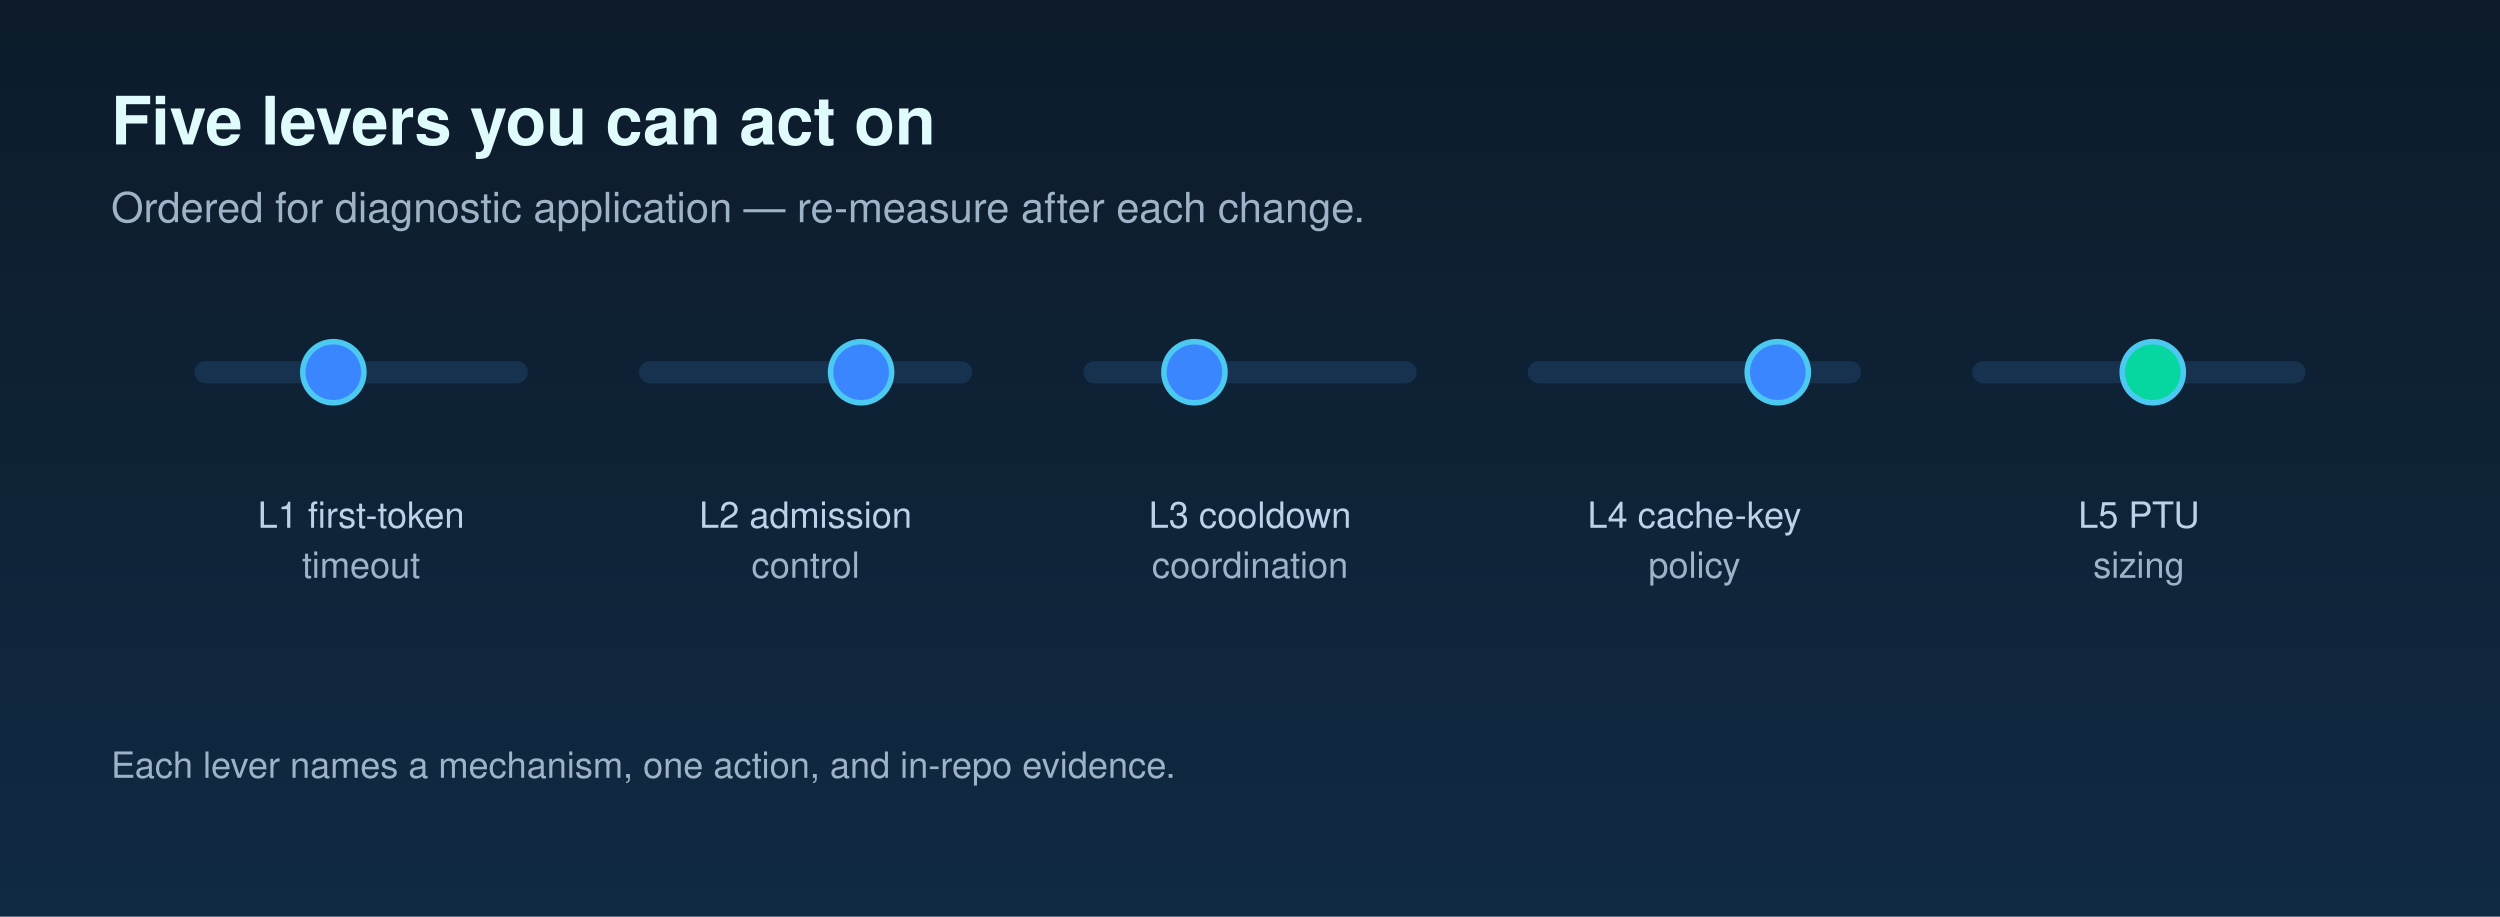
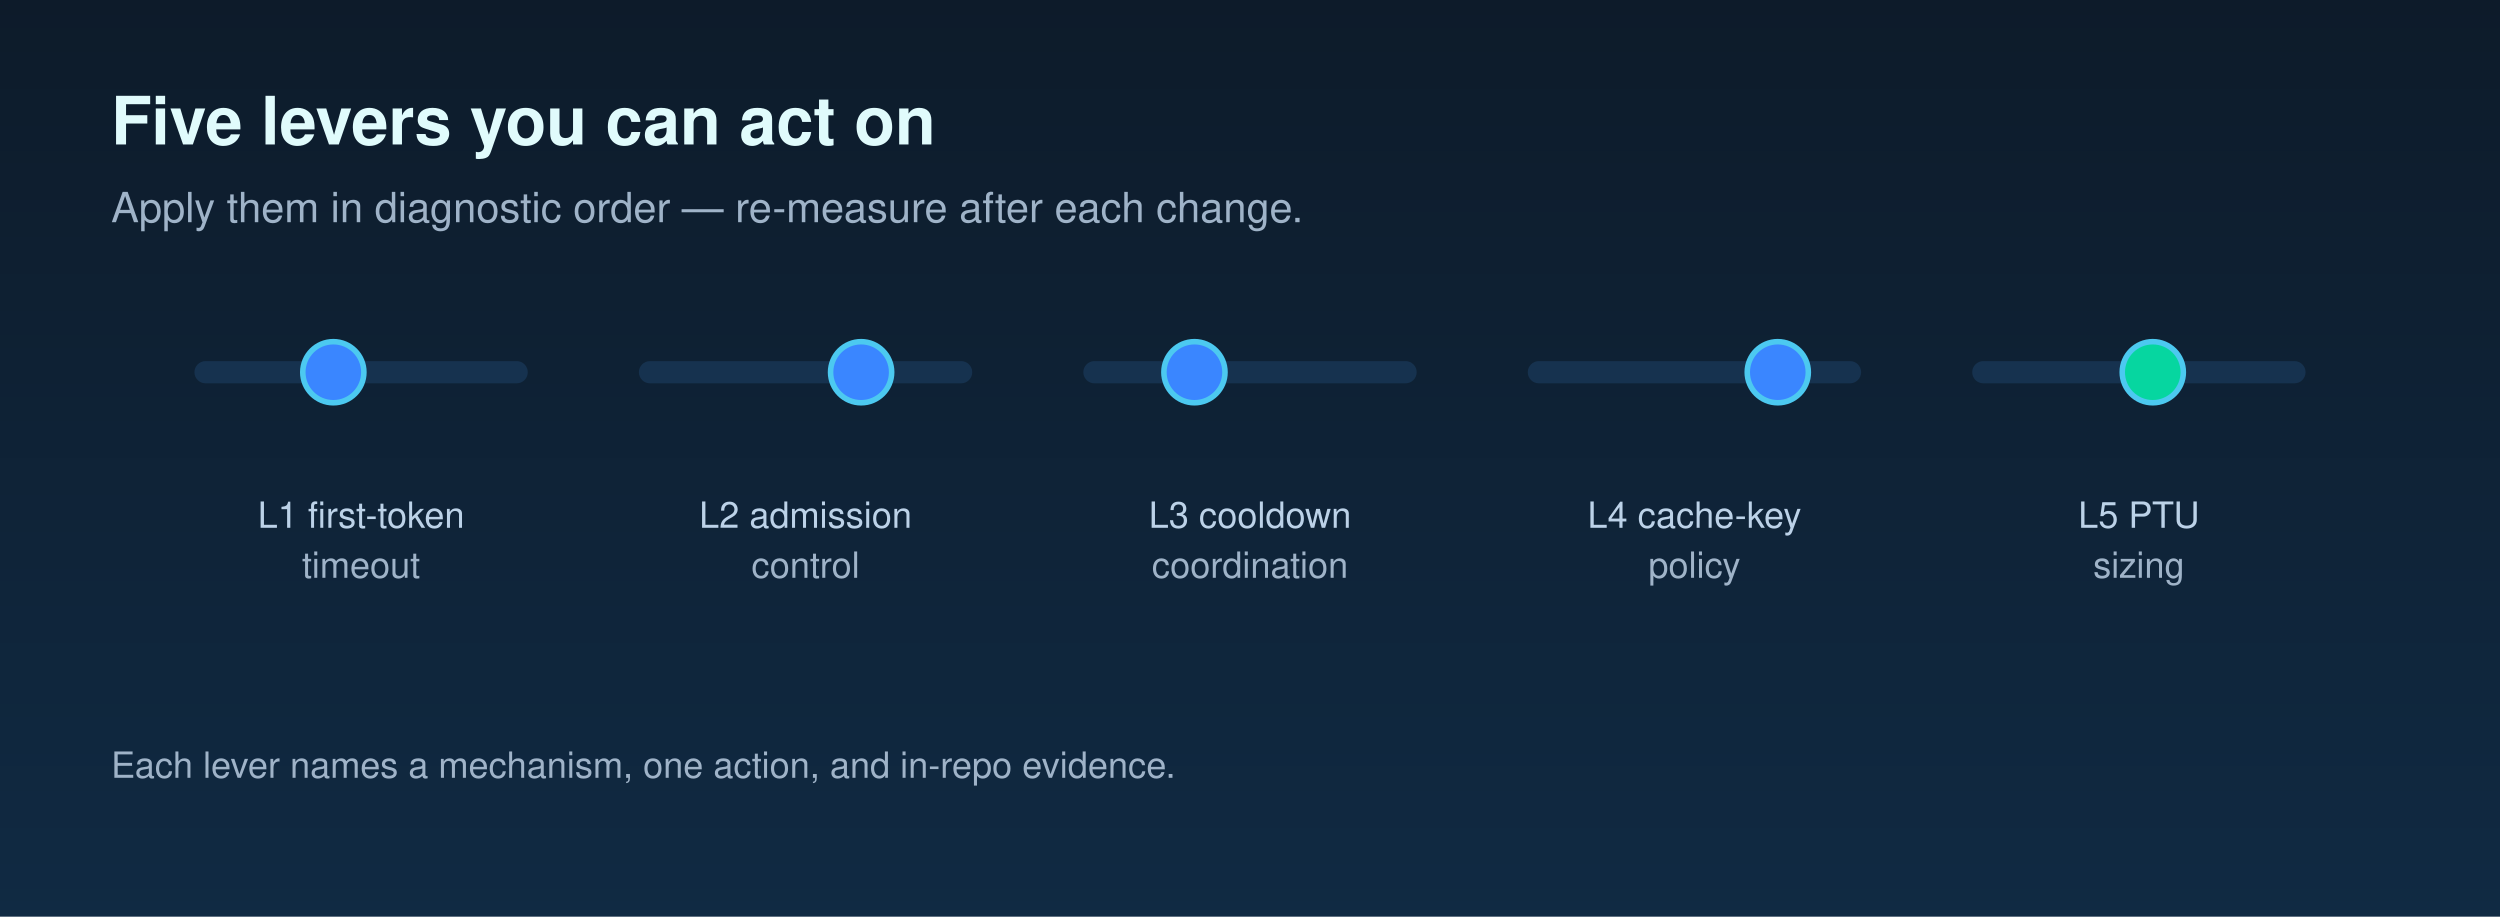
<svg xmlns="http://www.w3.org/2000/svg" viewBox="0 0 900 330" role="img" aria-labelledby="flTitle flDesc" width="900" height="330">
  <defs>
    <linearGradient id="flBg" x1="0" y1="0" x2="0" y2="1">
      <stop offset="0" stop-color="#0d1b2a" />
      <stop offset="1" stop-color="#102a43" />
    </linearGradient>
  </defs>
  <rect width="900" height="330" fill="url(#flBg)" />
  <text x="40" y="52" fill="#e0fbfc" font-family="Segoe UI, Helvetica, Arial, sans-serif" font-size="24" font-weight="700">Five levers you can act on</text>
-   <text x="40" y="80" fill="#9fb3c8" font-family="Segoe UI, Helvetica, Arial, sans-serif" font-size="15">Ordered for diagnostic application — re-measure after each change.</text>
+   <text x="40" y="80" fill="#9fb3c8" font-family="Segoe UI, Helvetica, Arial, sans-serif" font-size="15">Apply them in diagnostic order — re-measure after each change.</text>
  <g font-family="Segoe UI, Helvetica, Arial, sans-serif" font-size="13" text-anchor="middle">
    <g>
      <rect x="70" y="130" width="120" height="8" rx="4" fill="#16324f" />
      <circle cx="120" cy="134" r="11" fill="#3a86ff" stroke="#4cc9f0" stroke-width="2" />
      <text x="130" y="190" fill="#bcd2e8">L1 first-token</text>
      <text x="130" y="208" fill="#9fb3c8">timeout</text>
    </g>
    <g transform="translate(160,0)">
      <rect x="70" y="130" width="120" height="8" rx="4" fill="#16324f" />
      <circle cx="150" cy="134" r="11" fill="#3a86ff" stroke="#4cc9f0" stroke-width="2" />
      <text x="130" y="190" fill="#bcd2e8">L2 admission</text>
      <text x="130" y="208" fill="#9fb3c8">control</text>
    </g>
    <g transform="translate(320,0)">
      <rect x="70" y="130" width="120" height="8" rx="4" fill="#16324f" />
      <circle cx="110" cy="134" r="11" fill="#3a86ff" stroke="#4cc9f0" stroke-width="2" />
      <text x="130" y="190" fill="#bcd2e8">L3 cooldown</text>
      <text x="130" y="208" fill="#9fb3c8">coordination</text>
    </g>
    <g transform="translate(480,0)">
      <rect x="70" y="130" width="120" height="8" rx="4" fill="#16324f" />
      <circle cx="160" cy="134" r="11" fill="#3a86ff" stroke="#4cc9f0" stroke-width="2" />
      <text x="130" y="190" fill="#bcd2e8">L4 cache-key</text>
      <text x="130" y="208" fill="#9fb3c8">policy</text>
    </g>
    <g transform="translate(640,0)">
      <rect x="70" y="130" width="120" height="8" rx="4" fill="#16324f" />
      <circle cx="135" cy="134" r="11" fill="#06d6a0" stroke="#4cc9f0" stroke-width="2" />
      <text x="130" y="190" fill="#bcd2e8">L5 PTU</text>
      <text x="130" y="208" fill="#9fb3c8">sizing</text>
    </g>
  </g>
  <text x="40" y="280" fill="#9fb3c8" font-family="Segoe UI, Helvetica, Arial, sans-serif" font-size="13">Each lever names a mechanism, one action, and in-repo evidence.</text>
</svg>
